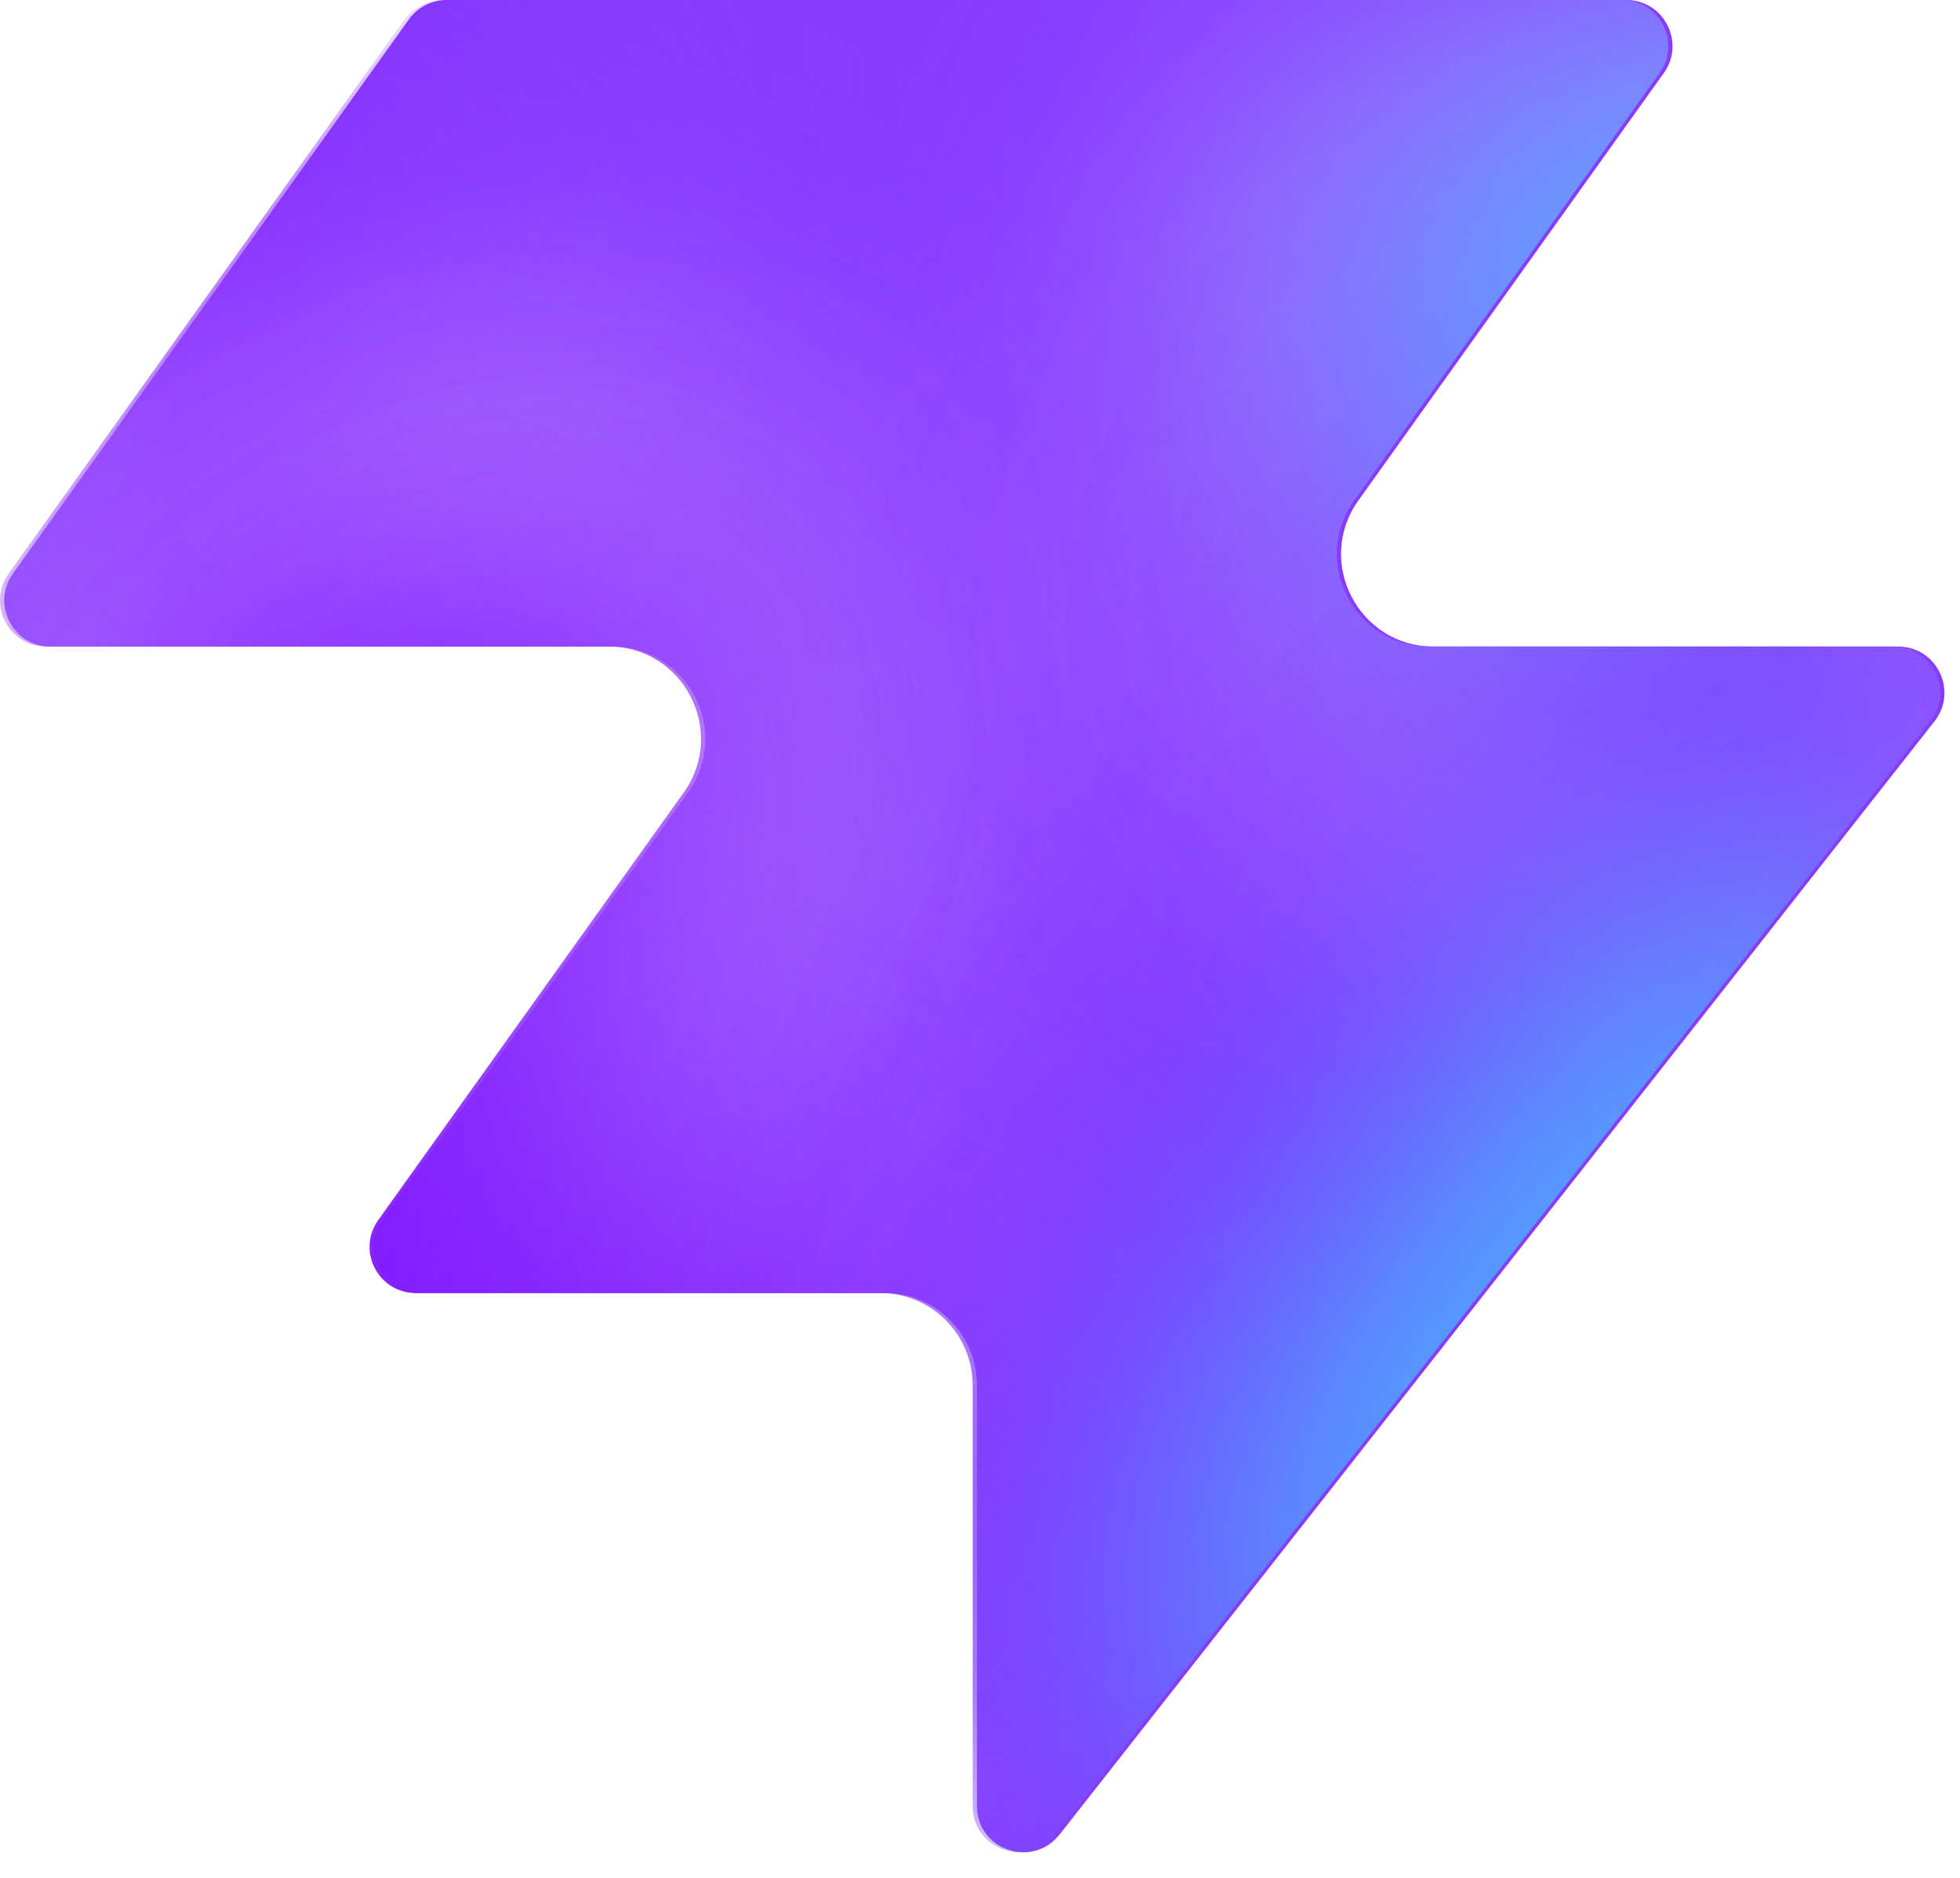
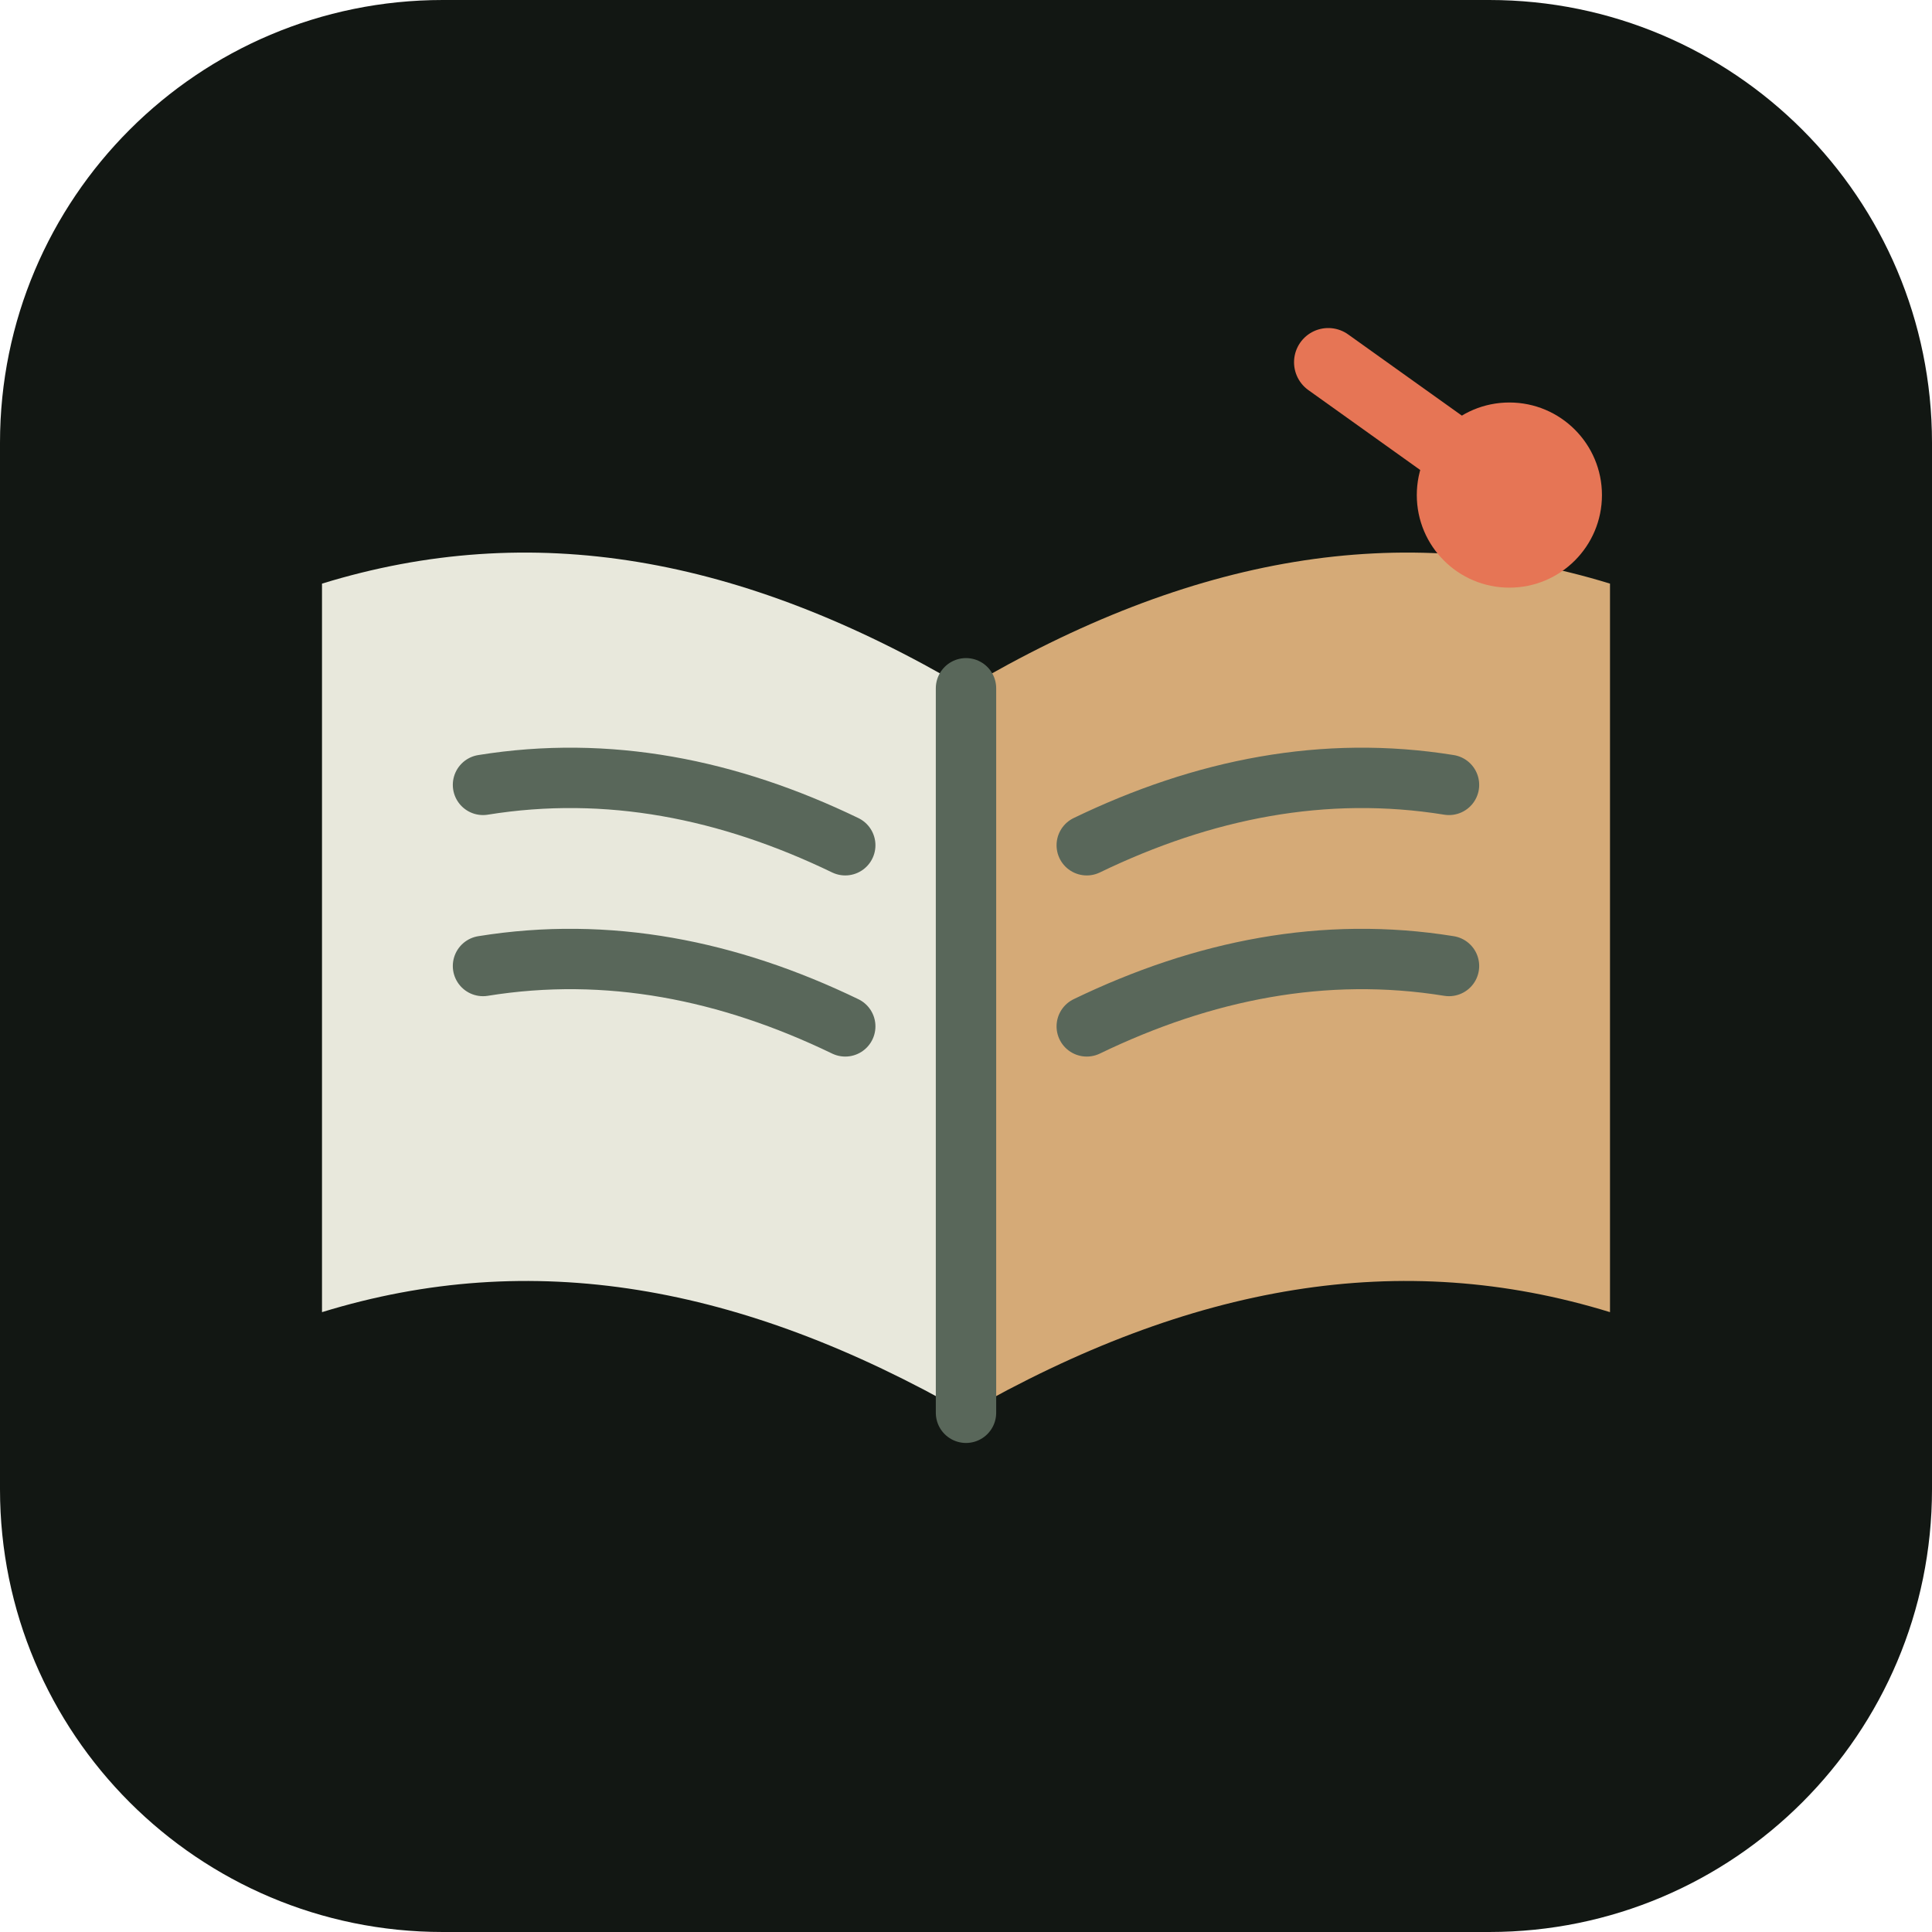
- <svg xmlns="http://www.w3.org/2000/svg" width="48" height="46" fill="none" viewBox="0 0 48 46">
-   <path fill="#863bff" d="M25.946 44.938c-.664.845-2.021.375-2.021-.698V33.937a2.26 2.26 0 0 0-2.262-2.262H10.287c-.92 0-1.456-1.04-.92-1.788l7.48-10.471c1.07-1.497 0-3.578-1.842-3.578H1.237c-.92 0-1.456-1.04-.92-1.788L10.013.474c.214-.297.556-.474.92-.474h28.894c.92 0 1.456 1.04.92 1.788l-7.48 10.471c-1.07 1.498 0 3.579 1.842 3.579h11.377c.943 0 1.473 1.088.89 1.83L25.947 44.94z" style="fill:#863bff;fill:color(display-p3 .525 .23 1);fill-opacity:1" />
-   <mask id="a" width="48" height="46" x="0" y="0" maskUnits="userSpaceOnUse" style="mask-type:alpha">
-     <path fill="#000" d="M25.842 44.938c-.664.844-2.021.375-2.021-.698V33.937a2.26 2.26 0 0 0-2.262-2.262H10.183c-.92 0-1.456-1.04-.92-1.788l7.48-10.471c1.07-1.498 0-3.579-1.842-3.579H1.133c-.92 0-1.456-1.04-.92-1.787L9.91.473c.214-.297.556-.474.92-.474h28.894c.92 0 1.456 1.04.92 1.788l-7.48 10.471c-1.07 1.498 0 3.578 1.842 3.578h11.377c.943 0 1.473 1.088.89 1.832L25.843 44.94z" style="fill:#000;fill-opacity:1" />
-   </mask>
-   <g mask="url(#a)">
-     <g filter="url(#b)">
-       <ellipse cx="5.508" cy="14.704" fill="#ede6ff" rx="5.508" ry="14.704" style="fill:#ede6ff;fill:color(display-p3 .927 .903 1);fill-opacity:1" transform="matrix(.00324 1 1 -.00324 -4.47 31.516)" />
-     </g>
-     <g filter="url(#c)">
-       <ellipse cx="10.399" cy="29.851" fill="#ede6ff" rx="10.399" ry="29.851" style="fill:#ede6ff;fill:color(display-p3 .927 .903 1);fill-opacity:1" transform="matrix(.00324 1 1 -.00324 -39.328 7.883)" />
-     </g>
-     <g filter="url(#d)">
-       <ellipse cx="5.508" cy="30.487" fill="#7e14ff" rx="5.508" ry="30.487" style="fill:#7e14ff;fill:color(display-p3 .492 .077 1);fill-opacity:1" transform="rotate(89.814 -25.913 -14.639)scale(1 -1)" />
-     </g>
-     <g filter="url(#e)">
-       <ellipse cx="5.508" cy="30.599" fill="#7e14ff" rx="5.508" ry="30.599" style="fill:#7e14ff;fill:color(display-p3 .492 .077 1);fill-opacity:1" transform="rotate(89.814 -32.644 -3.334)scale(1 -1)" />
-     </g>
-     <g filter="url(#f)">
-       <ellipse cx="5.508" cy="30.599" fill="#7e14ff" rx="5.508" ry="30.599" style="fill:#7e14ff;fill:color(display-p3 .492 .077 1);fill-opacity:1" transform="matrix(.00324 1 1 -.00324 -34.34 30.47)" />
-     </g>
-     <g filter="url(#g)">
-       <ellipse cx="14.072" cy="22.078" fill="#ede6ff" rx="14.072" ry="22.078" style="fill:#ede6ff;fill:color(display-p3 .927 .903 1);fill-opacity:1" transform="rotate(93.35 24.506 48.493)scale(-1 1)" />
-     </g>
-     <g filter="url(#h)">
-       <ellipse cx="3.47" cy="21.501" fill="#7e14ff" rx="3.47" ry="21.501" style="fill:#7e14ff;fill:color(display-p3 .492 .077 1);fill-opacity:1" transform="rotate(89.009 28.708 47.59)scale(-1 1)" />
-     </g>
-     <g filter="url(#i)">
-       <ellipse cx="3.47" cy="21.501" fill="#7e14ff" rx="3.47" ry="21.501" style="fill:#7e14ff;fill:color(display-p3 .492 .077 1);fill-opacity:1" transform="rotate(89.009 28.708 47.59)scale(-1 1)" />
-     </g>
-     <g filter="url(#j)">
-       <ellipse cx=".387" cy="8.972" fill="#7e14ff" rx="4.407" ry="29.108" style="fill:#7e14ff;fill:color(display-p3 .492 .077 1);fill-opacity:1" transform="rotate(39.51 .387 8.972)" />
-     </g>
-     <g filter="url(#k)">
-       <ellipse cx="47.523" cy="-6.092" fill="#7e14ff" rx="4.407" ry="29.108" style="fill:#7e14ff;fill:color(display-p3 .492 .077 1);fill-opacity:1" transform="rotate(37.892 47.523 -6.092)" />
-     </g>
-     <g filter="url(#l)">
-       <ellipse cx="41.412" cy="6.333" fill="#47bfff" rx="5.971" ry="9.665" style="fill:#47bfff;fill:color(display-p3 .28 .748 1);fill-opacity:1" transform="rotate(37.892 41.412 6.333)" />
-     </g>
-     <g filter="url(#m)">
-       <ellipse cx="-1.879" cy="38.332" fill="#7e14ff" rx="4.407" ry="29.108" style="fill:#7e14ff;fill:color(display-p3 .492 .077 1);fill-opacity:1" transform="rotate(37.892 -1.88 38.332)" />
-     </g>
-     <g filter="url(#n)">
-       <ellipse cx="-1.879" cy="38.332" fill="#7e14ff" rx="4.407" ry="29.108" style="fill:#7e14ff;fill:color(display-p3 .492 .077 1);fill-opacity:1" transform="rotate(37.892 -1.88 38.332)" />
-     </g>
-     <g filter="url(#o)">
-       <ellipse cx="35.651" cy="29.907" fill="#7e14ff" rx="4.407" ry="29.108" style="fill:#7e14ff;fill:color(display-p3 .492 .077 1);fill-opacity:1" transform="rotate(37.892 35.651 29.907)" />
-     </g>
-     <g filter="url(#p)">
-       <ellipse cx="38.418" cy="32.4" fill="#47bfff" rx="5.971" ry="15.297" style="fill:#47bfff;fill:color(display-p3 .28 .748 1);fill-opacity:1" transform="rotate(37.892 38.418 32.4)" />
-     </g>
-   </g>
-   <defs>
-     <filter id="b" width="60.045" height="41.654" x="-19.77" y="16.149" color-interpolation-filters="sRGB" filterUnits="userSpaceOnUse">
-       <feFlood flood-opacity="0" result="BackgroundImageFix" />
-       <feBlend in="SourceGraphic" in2="BackgroundImageFix" result="shape" />
-       <feGaussianBlur result="effect1_foregroundBlur_2002_17158" stdDeviation="7.659" />
-     </filter>
-     <filter id="c" width="90.34" height="51.437" x="-54.613" y="-7.533" color-interpolation-filters="sRGB" filterUnits="userSpaceOnUse">
-       <feFlood flood-opacity="0" result="BackgroundImageFix" />
-       <feBlend in="SourceGraphic" in2="BackgroundImageFix" result="shape" />
-       <feGaussianBlur result="effect1_foregroundBlur_2002_17158" stdDeviation="7.659" />
-     </filter>
-     <filter id="d" width="79.355" height="29.4" x="-49.64" y="2.03" color-interpolation-filters="sRGB" filterUnits="userSpaceOnUse">
-       <feFlood flood-opacity="0" result="BackgroundImageFix" />
-       <feBlend in="SourceGraphic" in2="BackgroundImageFix" result="shape" />
-       <feGaussianBlur result="effect1_foregroundBlur_2002_17158" stdDeviation="4.596" />
-     </filter>
-     <filter id="e" width="79.579" height="29.4" x="-45.045" y="20.029" color-interpolation-filters="sRGB" filterUnits="userSpaceOnUse">
-       <feFlood flood-opacity="0" result="BackgroundImageFix" />
-       <feBlend in="SourceGraphic" in2="BackgroundImageFix" result="shape" />
-       <feGaussianBlur result="effect1_foregroundBlur_2002_17158" stdDeviation="4.596" />
-     </filter>
-     <filter id="f" width="79.579" height="29.4" x="-43.513" y="21.178" color-interpolation-filters="sRGB" filterUnits="userSpaceOnUse">
-       <feFlood flood-opacity="0" result="BackgroundImageFix" />
-       <feBlend in="SourceGraphic" in2="BackgroundImageFix" result="shape" />
-       <feGaussianBlur result="effect1_foregroundBlur_2002_17158" stdDeviation="4.596" />
-     </filter>
-     <filter id="g" width="74.749" height="58.852" x="15.756" y="-17.901" color-interpolation-filters="sRGB" filterUnits="userSpaceOnUse">
-       <feFlood flood-opacity="0" result="BackgroundImageFix" />
-       <feBlend in="SourceGraphic" in2="BackgroundImageFix" result="shape" />
-       <feGaussianBlur result="effect1_foregroundBlur_2002_17158" stdDeviation="7.659" />
-     </filter>
-     <filter id="h" width="61.377" height="25.362" x="23.548" y="2.284" color-interpolation-filters="sRGB" filterUnits="userSpaceOnUse">
-       <feFlood flood-opacity="0" result="BackgroundImageFix" />
-       <feBlend in="SourceGraphic" in2="BackgroundImageFix" result="shape" />
-       <feGaussianBlur result="effect1_foregroundBlur_2002_17158" stdDeviation="4.596" />
-     </filter>
-     <filter id="i" width="61.377" height="25.362" x="23.548" y="2.284" color-interpolation-filters="sRGB" filterUnits="userSpaceOnUse">
-       <feFlood flood-opacity="0" result="BackgroundImageFix" />
-       <feBlend in="SourceGraphic" in2="BackgroundImageFix" result="shape" />
-       <feGaussianBlur result="effect1_foregroundBlur_2002_17158" stdDeviation="4.596" />
-     </filter>
-     <filter id="j" width="56.045" height="63.649" x="-27.636" y="-22.853" color-interpolation-filters="sRGB" filterUnits="userSpaceOnUse">
-       <feFlood flood-opacity="0" result="BackgroundImageFix" />
-       <feBlend in="SourceGraphic" in2="BackgroundImageFix" result="shape" />
-       <feGaussianBlur result="effect1_foregroundBlur_2002_17158" stdDeviation="4.596" />
-     </filter>
-     <filter id="k" width="54.814" height="64.646" x="20.116" y="-38.415" color-interpolation-filters="sRGB" filterUnits="userSpaceOnUse">
-       <feFlood flood-opacity="0" result="BackgroundImageFix" />
-       <feBlend in="SourceGraphic" in2="BackgroundImageFix" result="shape" />
-       <feGaussianBlur result="effect1_foregroundBlur_2002_17158" stdDeviation="4.596" />
-     </filter>
-     <filter id="l" width="33.541" height="35.313" x="24.641" y="-11.323" color-interpolation-filters="sRGB" filterUnits="userSpaceOnUse">
-       <feFlood flood-opacity="0" result="BackgroundImageFix" />
-       <feBlend in="SourceGraphic" in2="BackgroundImageFix" result="shape" />
-       <feGaussianBlur result="effect1_foregroundBlur_2002_17158" stdDeviation="4.596" />
-     </filter>
-     <filter id="m" width="54.814" height="64.646" x="-29.286" y="6.009" color-interpolation-filters="sRGB" filterUnits="userSpaceOnUse">
-       <feFlood flood-opacity="0" result="BackgroundImageFix" />
-       <feBlend in="SourceGraphic" in2="BackgroundImageFix" result="shape" />
-       <feGaussianBlur result="effect1_foregroundBlur_2002_17158" stdDeviation="4.596" />
-     </filter>
-     <filter id="n" width="54.814" height="64.646" x="-29.286" y="6.009" color-interpolation-filters="sRGB" filterUnits="userSpaceOnUse">
-       <feFlood flood-opacity="0" result="BackgroundImageFix" />
-       <feBlend in="SourceGraphic" in2="BackgroundImageFix" result="shape" />
-       <feGaussianBlur result="effect1_foregroundBlur_2002_17158" stdDeviation="4.596" />
-     </filter>
-     <filter id="o" width="54.814" height="64.646" x="8.244" y="-2.416" color-interpolation-filters="sRGB" filterUnits="userSpaceOnUse">
-       <feFlood flood-opacity="0" result="BackgroundImageFix" />
-       <feBlend in="SourceGraphic" in2="BackgroundImageFix" result="shape" />
-       <feGaussianBlur result="effect1_foregroundBlur_2002_17158" stdDeviation="4.596" />
-     </filter>
-     <filter id="p" width="39.409" height="43.623" x="18.713" y="10.588" color-interpolation-filters="sRGB" filterUnits="userSpaceOnUse">
-       <feFlood flood-opacity="0" result="BackgroundImageFix" />
-       <feBlend in="SourceGraphic" in2="BackgroundImageFix" result="shape" />
-       <feGaussianBlur result="effect1_foregroundBlur_2002_17158" stdDeviation="4.596" />
-     </filter>
-   </defs>
+ <svg xmlns="http://www.w3.org/2000/svg" viewBox="0 0 48 48" fill="none">
+   <rect width="48" height="48" rx="11" fill="#121713" />
+   <path d="M8 14.5c5.2-1.6 10.4-.7 16 2.6v18c-5.6-3.2-10.8-4.1-16-2.5v-18.1Z" fill="#E8E8DC" />
+   <path d="M40 14.5c-5.2-1.6-10.4-.7-16 2.6v18c5.6-3.2 10.8-4.1 16-2.5v-18.1Z" fill="#D5AA77" />
+   <path d="M24 17.1v18M12 19.5c3.1-.5 6.1.1 9 1.5M12 24c3.1-.5 6.1.1 9 1.5M36 19.5c-3.1-.5-6.1.1-9 1.5M36 24c-3.1-.5-6.1.1-9 1.5" stroke="#59675A" stroke-linecap="round" stroke-width="1.5" />
+   <path d="m33 9 3.5 2.5" stroke="#E67555" stroke-linecap="round" stroke-width="1.7" />
+   <circle cx="37.5" cy="12.3" r="2.3" fill="#E67555" />
</svg>
